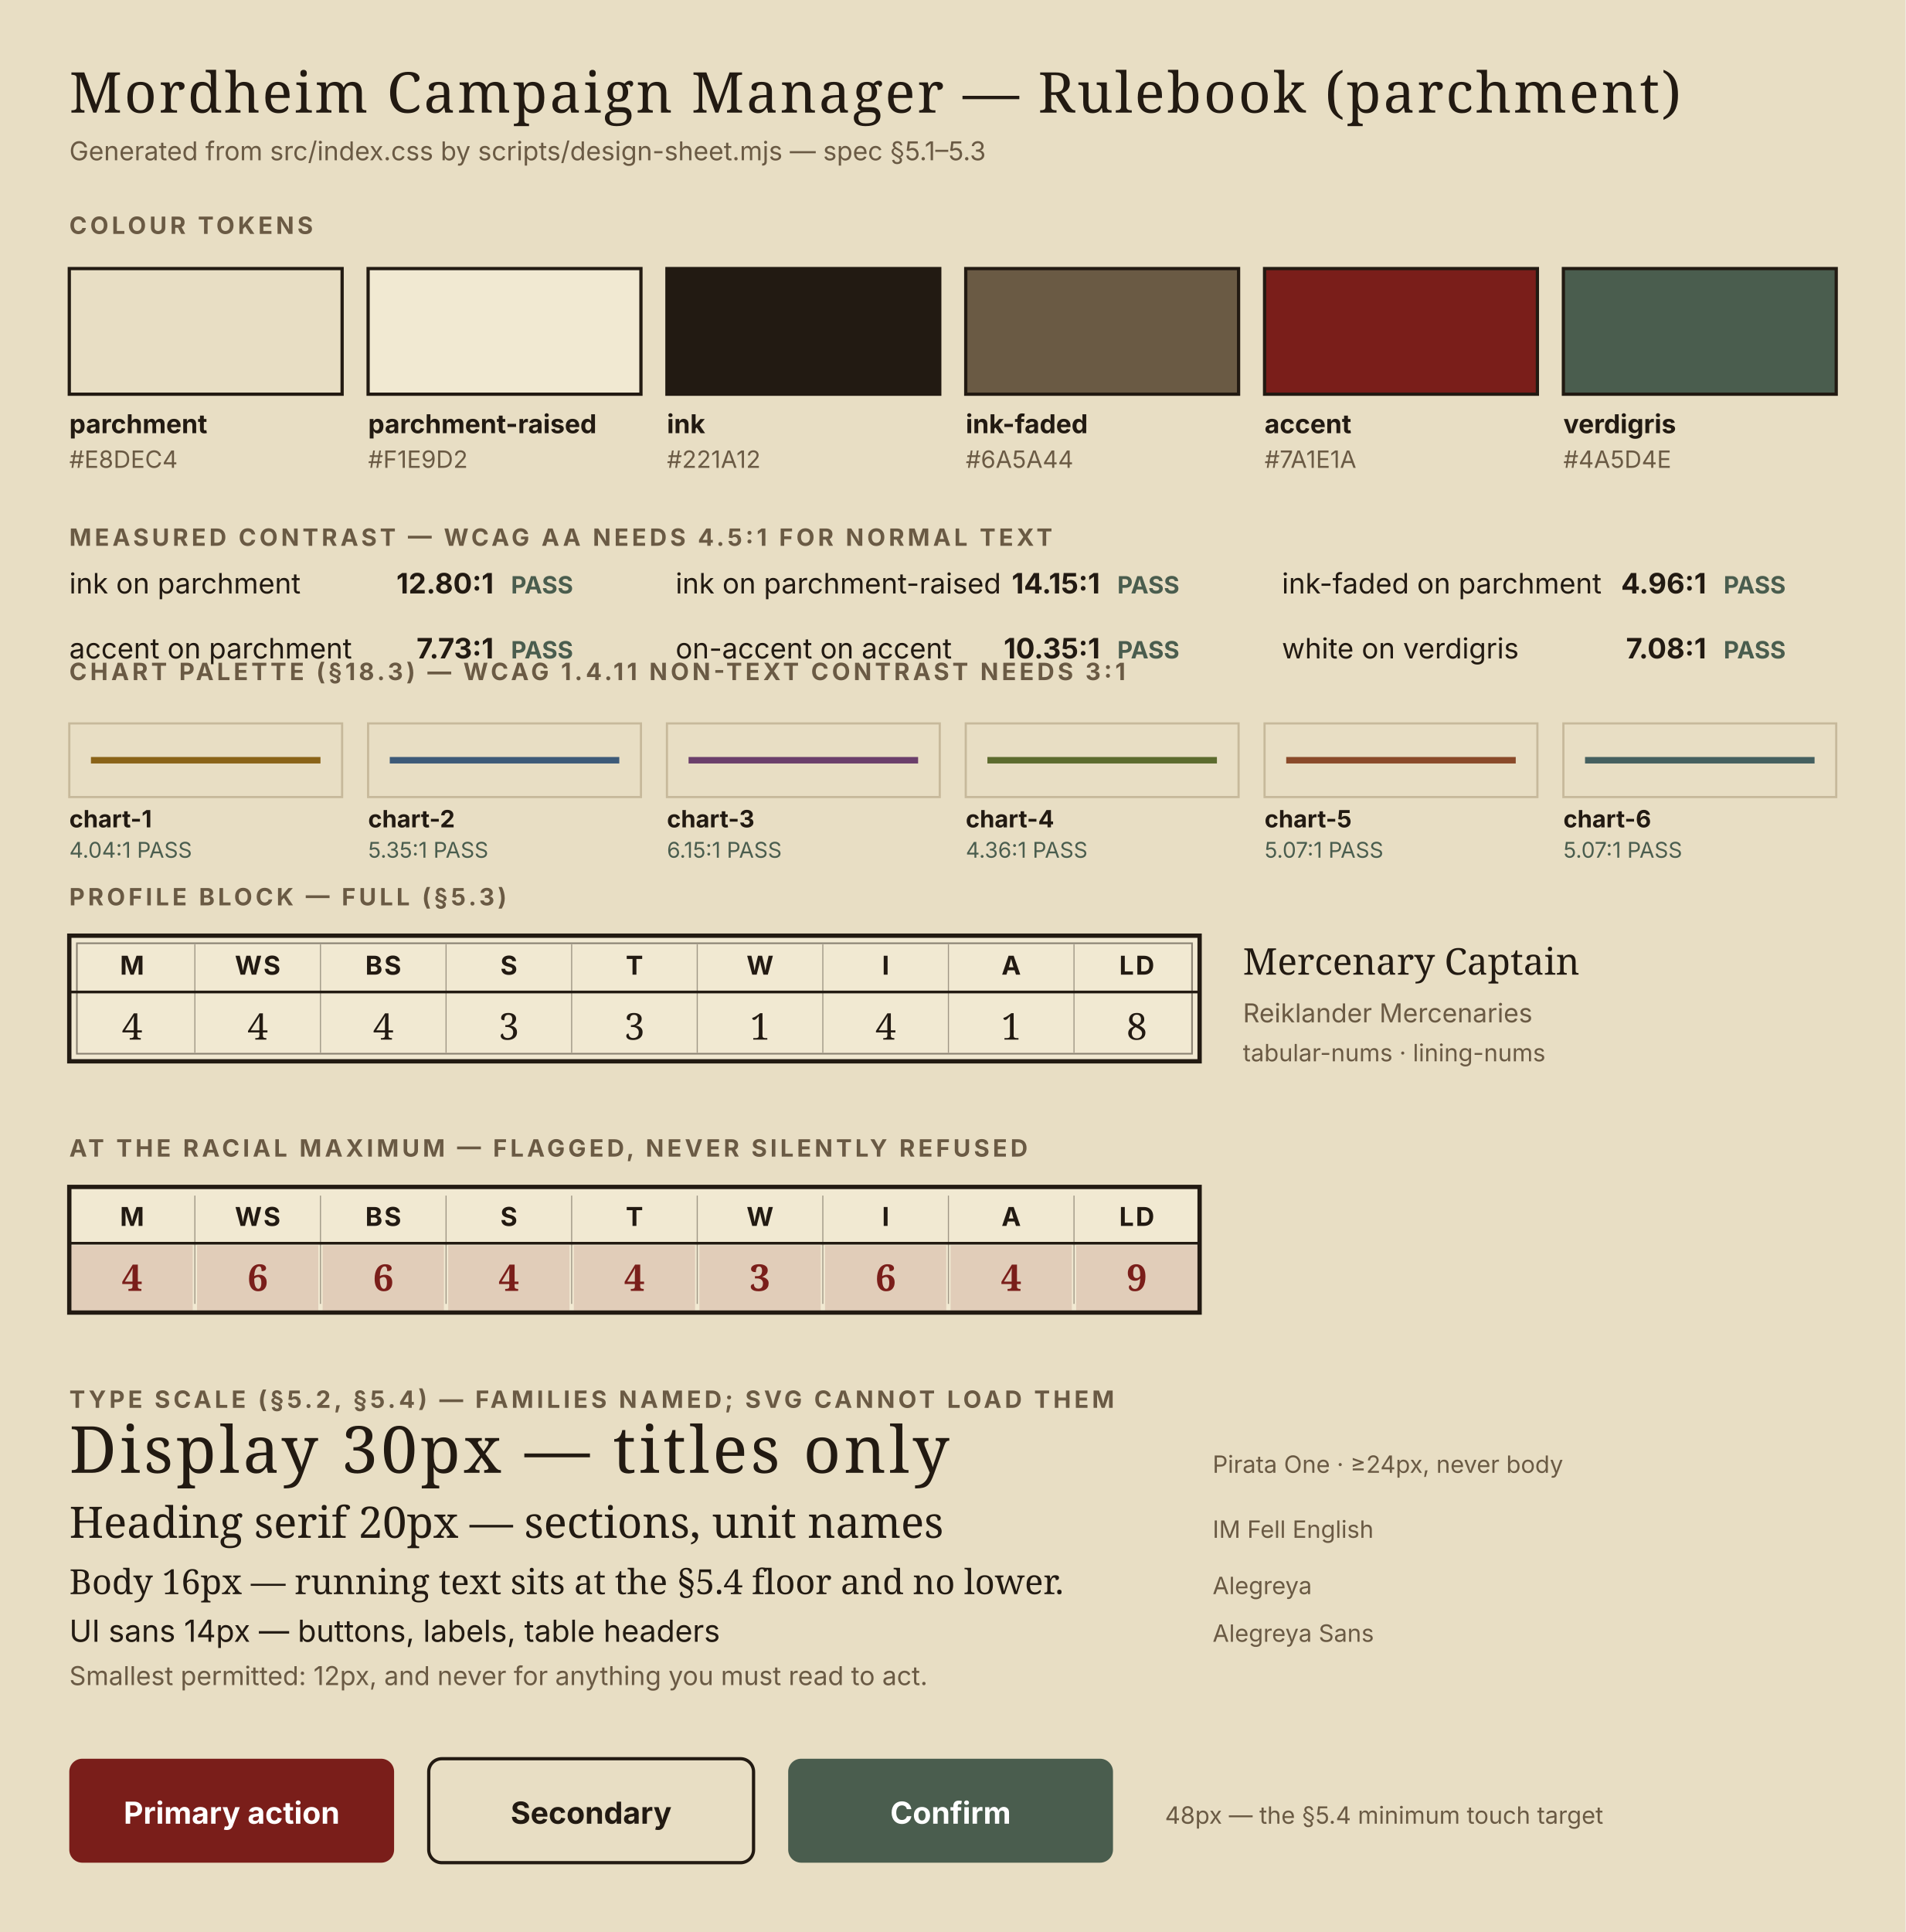
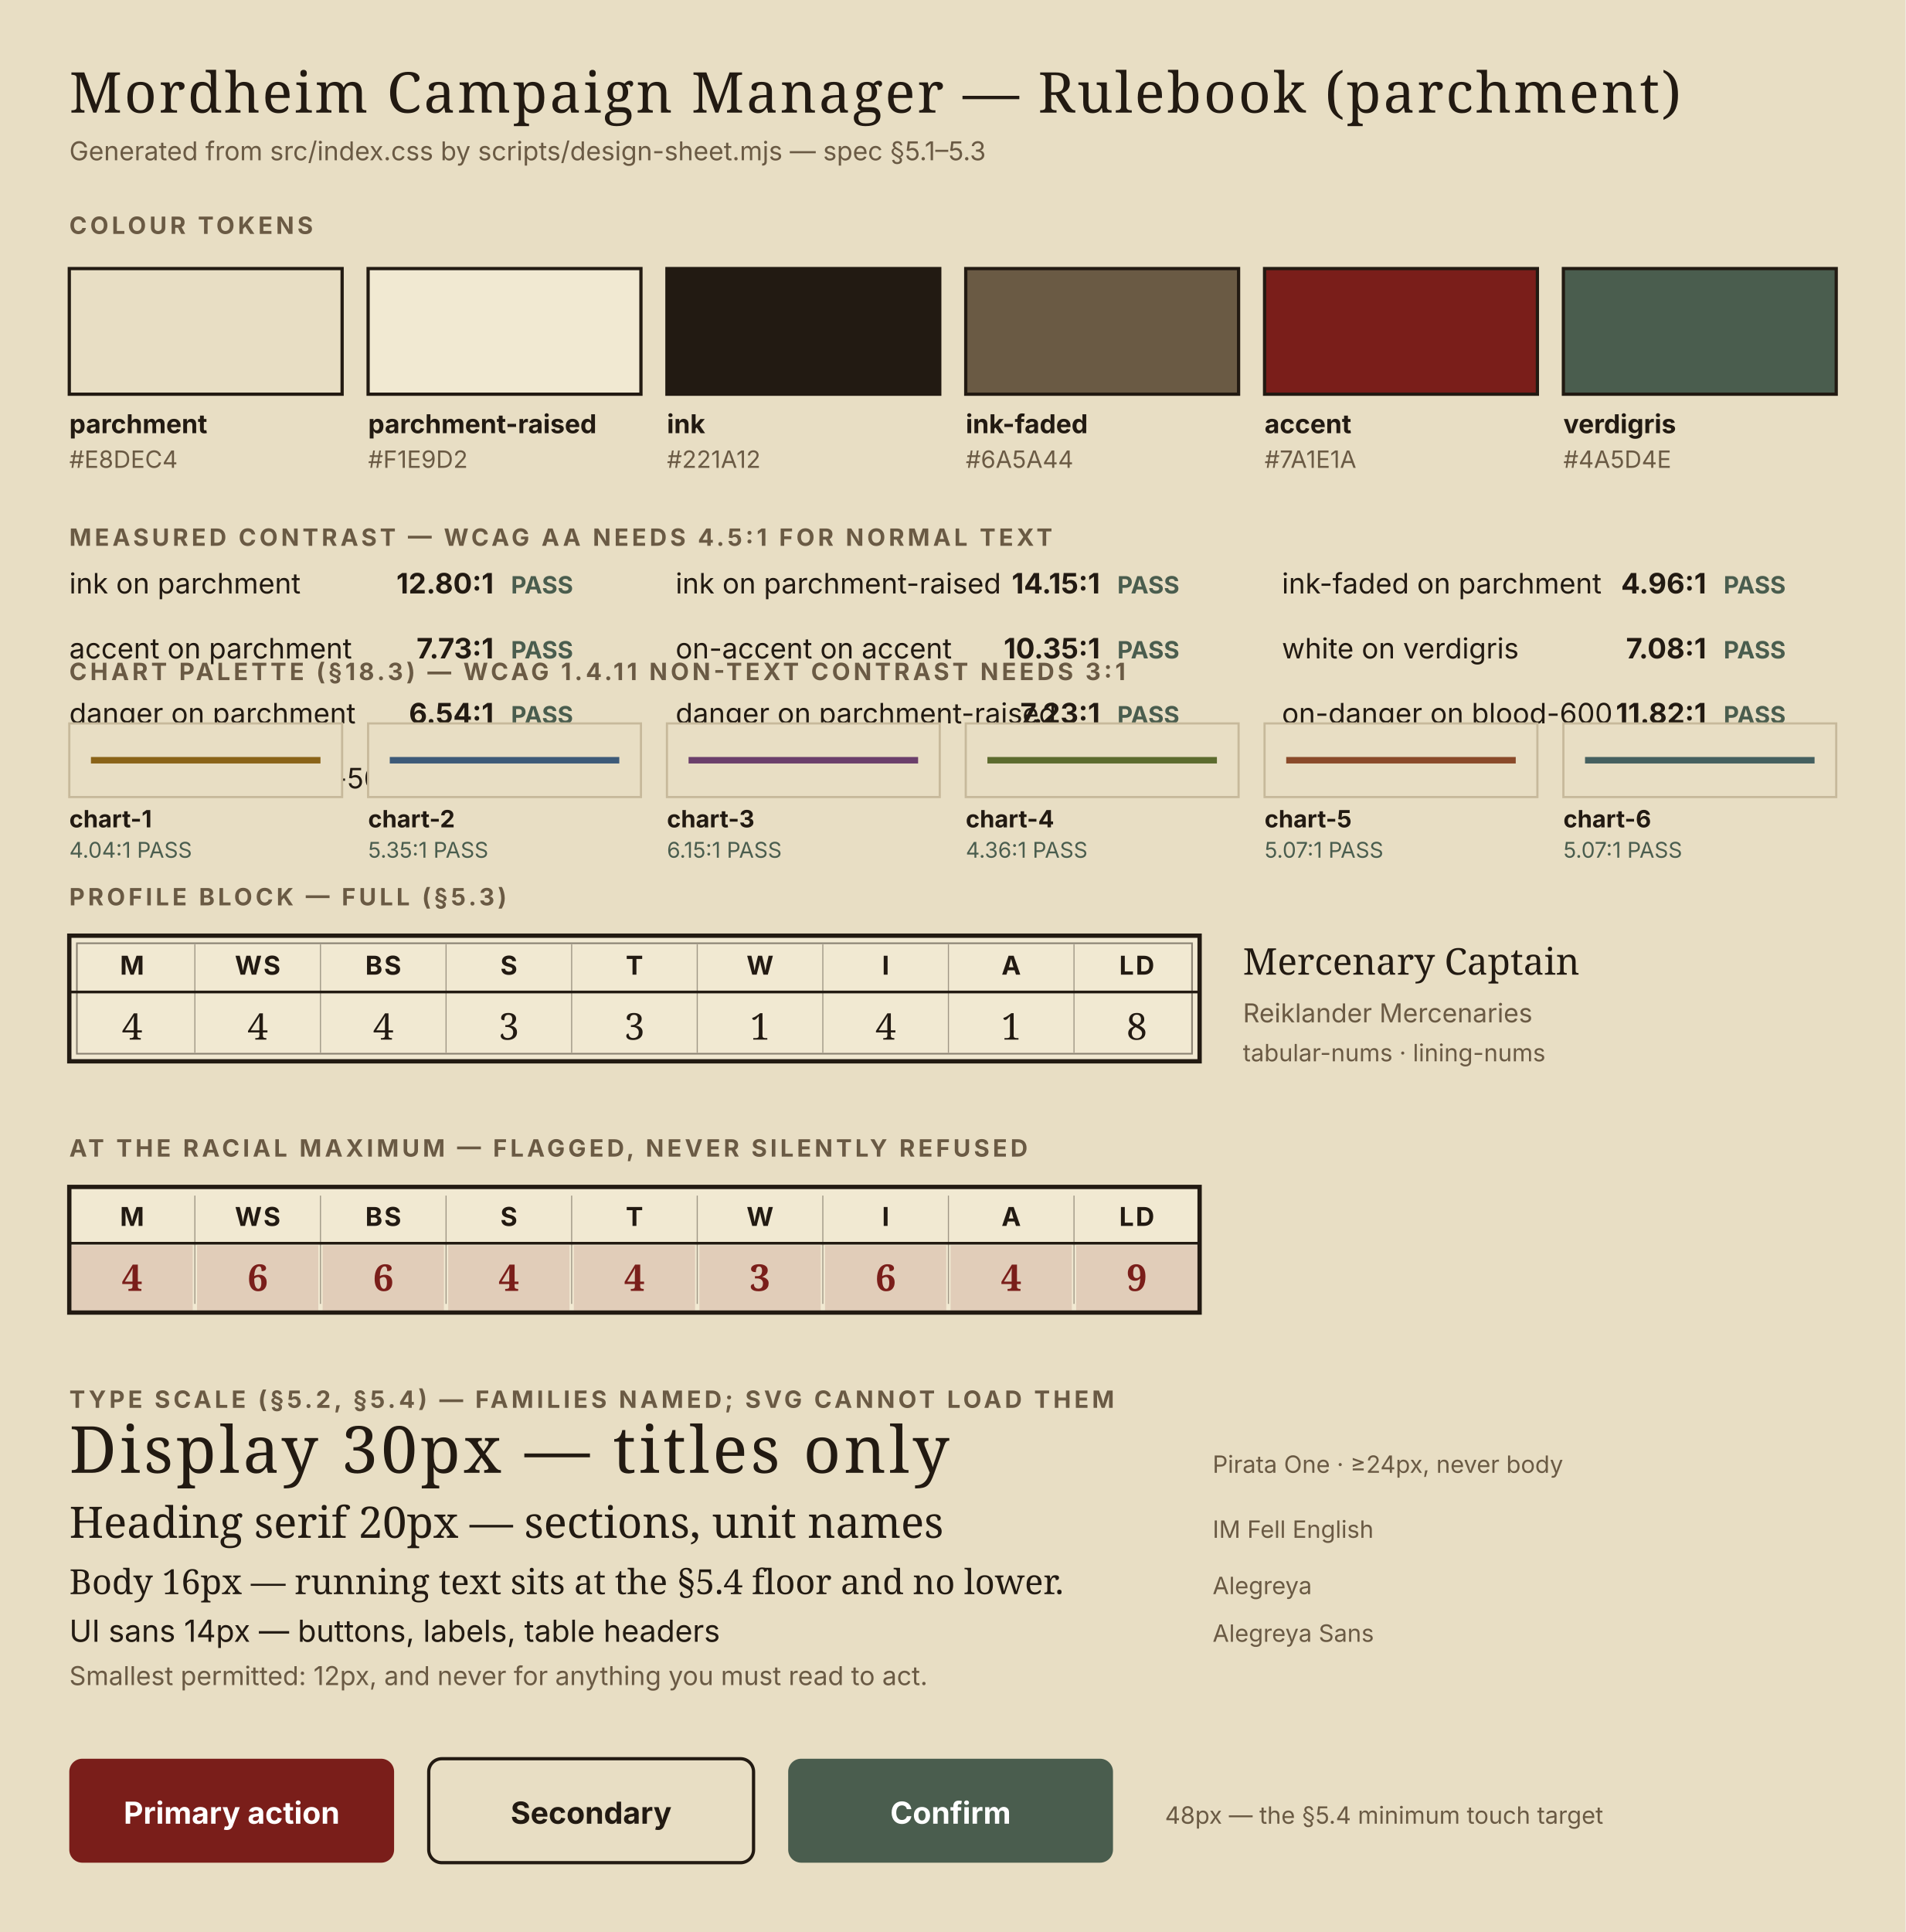
<svg xmlns="http://www.w3.org/2000/svg" viewBox="0 0 880 892" width="880" height="892" role="img" aria-label="Rulebook (parchment) design tokens, profile block and type scale">
  <rect width="880" height="892" fill="#E8DEC4" />
  <text x="32" y="52" font-family="Georgia, serif" font-size="26" font-weight="normal" font-style="normal" fill="#221A12" text-anchor="start" letter-spacing="1">Mordheim Campaign Manager — Rulebook (parchment)</text>
  <text x="32" y="74" font-family="system-ui, -apple-system, Segoe UI, sans-serif" font-size="12" font-weight="normal" font-style="normal" fill="#6A5A44" text-anchor="start" letter-spacing="0">Generated from src/index.css by scripts/design-sheet.mjs — spec §5.1–5.3</text>
  <text x="32" y="108" font-family="system-ui, -apple-system, Segoe UI, sans-serif" font-size="11" font-weight="bold" font-style="normal" fill="#6A5A44" text-anchor="start" letter-spacing="1.5">COLOUR TOKENS</text>
  <rect x="32" y="124" width="126" height="58" fill="#E8DEC4" stroke="#221A12" stroke-width="1.5" />
  <text x="32" y="200" font-family="system-ui, -apple-system, Segoe UI, sans-serif" font-size="12" font-weight="bold" font-style="normal" fill="#221A12" text-anchor="start" letter-spacing="0">parchment</text>
  <text x="32" y="216" font-family="system-ui, -apple-system, Segoe UI, sans-serif" font-size="11" font-weight="normal" font-style="normal" fill="#6A5A44" text-anchor="start" letter-spacing="0">#E8DEC4</text>
  <rect x="170" y="124" width="126" height="58" fill="#F1E9D2" stroke="#221A12" stroke-width="1.5" />
  <text x="170" y="200" font-family="system-ui, -apple-system, Segoe UI, sans-serif" font-size="12" font-weight="bold" font-style="normal" fill="#221A12" text-anchor="start" letter-spacing="0">parchment-raised</text>
  <text x="170" y="216" font-family="system-ui, -apple-system, Segoe UI, sans-serif" font-size="11" font-weight="normal" font-style="normal" fill="#6A5A44" text-anchor="start" letter-spacing="0">#F1E9D2</text>
  <rect x="308" y="124" width="126" height="58" fill="#221A12" stroke="#221A12" stroke-width="1.5" />
  <text x="308" y="200" font-family="system-ui, -apple-system, Segoe UI, sans-serif" font-size="12" font-weight="bold" font-style="normal" fill="#221A12" text-anchor="start" letter-spacing="0">ink</text>
  <text x="308" y="216" font-family="system-ui, -apple-system, Segoe UI, sans-serif" font-size="11" font-weight="normal" font-style="normal" fill="#6A5A44" text-anchor="start" letter-spacing="0">#221A12</text>
  <rect x="446" y="124" width="126" height="58" fill="#6A5A44" stroke="#221A12" stroke-width="1.5" />
  <text x="446" y="200" font-family="system-ui, -apple-system, Segoe UI, sans-serif" font-size="12" font-weight="bold" font-style="normal" fill="#221A12" text-anchor="start" letter-spacing="0">ink-faded</text>
  <text x="446" y="216" font-family="system-ui, -apple-system, Segoe UI, sans-serif" font-size="11" font-weight="normal" font-style="normal" fill="#6A5A44" text-anchor="start" letter-spacing="0">#6A5A44</text>
  <rect x="584" y="124" width="126" height="58" fill="#7A1E1A" stroke="#221A12" stroke-width="1.5" />
  <text x="584" y="200" font-family="system-ui, -apple-system, Segoe UI, sans-serif" font-size="12" font-weight="bold" font-style="normal" fill="#221A12" text-anchor="start" letter-spacing="0">accent</text>
  <text x="584" y="216" font-family="system-ui, -apple-system, Segoe UI, sans-serif" font-size="11" font-weight="normal" font-style="normal" fill="#6A5A44" text-anchor="start" letter-spacing="0">#7A1E1A</text>
  <rect x="722" y="124" width="126" height="58" fill="#4A5D4E" stroke="#221A12" stroke-width="1.5" />
  <text x="722" y="200" font-family="system-ui, -apple-system, Segoe UI, sans-serif" font-size="12" font-weight="bold" font-style="normal" fill="#221A12" text-anchor="start" letter-spacing="0">verdigris</text>
  <text x="722" y="216" font-family="system-ui, -apple-system, Segoe UI, sans-serif" font-size="11" font-weight="normal" font-style="normal" fill="#6A5A44" text-anchor="start" letter-spacing="0">#4A5D4E</text>
  <text x="32" y="252" font-family="system-ui, -apple-system, Segoe UI, sans-serif" font-size="11" font-weight="bold" font-style="normal" fill="#6A5A44" text-anchor="start" letter-spacing="1.5">MEASURED CONTRAST — WCAG AA NEEDS 4.5:1 FOR NORMAL TEXT</text>
  <text x="32" y="274" font-family="system-ui, -apple-system, Segoe UI, sans-serif" font-size="13" font-weight="normal" font-style="normal" fill="#221A12" text-anchor="start" letter-spacing="0">ink on parchment</text>
  <text x="228" y="274" font-family="system-ui, -apple-system, Segoe UI, sans-serif" font-size="13" font-weight="bold" font-style="normal" fill="#221A12" text-anchor="end" letter-spacing="0">12.80:1</text>
  <text x="236" y="274" font-family="system-ui, -apple-system, Segoe UI, sans-serif" font-size="11" font-weight="bold" font-style="normal" fill="#4A5D4E" text-anchor="start" letter-spacing="0">PASS</text>
  <text x="312" y="274" font-family="system-ui, -apple-system, Segoe UI, sans-serif" font-size="13" font-weight="normal" font-style="normal" fill="#221A12" text-anchor="start" letter-spacing="0">ink on parchment-raised</text>
  <text x="508" y="274" font-family="system-ui, -apple-system, Segoe UI, sans-serif" font-size="13" font-weight="bold" font-style="normal" fill="#221A12" text-anchor="end" letter-spacing="0">14.15:1</text>
  <text x="516" y="274" font-family="system-ui, -apple-system, Segoe UI, sans-serif" font-size="11" font-weight="bold" font-style="normal" fill="#4A5D4E" text-anchor="start" letter-spacing="0">PASS</text>
  <text x="592" y="274" font-family="system-ui, -apple-system, Segoe UI, sans-serif" font-size="13" font-weight="normal" font-style="normal" fill="#221A12" text-anchor="start" letter-spacing="0">ink-faded on parchment</text>
  <text x="788" y="274" font-family="system-ui, -apple-system, Segoe UI, sans-serif" font-size="13" font-weight="bold" font-style="normal" fill="#221A12" text-anchor="end" letter-spacing="0">4.96:1</text>
  <text x="796" y="274" font-family="system-ui, -apple-system, Segoe UI, sans-serif" font-size="11" font-weight="bold" font-style="normal" fill="#4A5D4E" text-anchor="start" letter-spacing="0">PASS</text>
  <text x="32" y="304" font-family="system-ui, -apple-system, Segoe UI, sans-serif" font-size="13" font-weight="normal" font-style="normal" fill="#221A12" text-anchor="start" letter-spacing="0">accent on parchment</text>
  <text x="228" y="304" font-family="system-ui, -apple-system, Segoe UI, sans-serif" font-size="13" font-weight="bold" font-style="normal" fill="#221A12" text-anchor="end" letter-spacing="0">7.73:1</text>
  <text x="236" y="304" font-family="system-ui, -apple-system, Segoe UI, sans-serif" font-size="11" font-weight="bold" font-style="normal" fill="#4A5D4E" text-anchor="start" letter-spacing="0">PASS</text>
  <text x="312" y="304" font-family="system-ui, -apple-system, Segoe UI, sans-serif" font-size="13" font-weight="normal" font-style="normal" fill="#221A12" text-anchor="start" letter-spacing="0">on-accent on accent</text>
  <text x="508" y="304" font-family="system-ui, -apple-system, Segoe UI, sans-serif" font-size="13" font-weight="bold" font-style="normal" fill="#221A12" text-anchor="end" letter-spacing="0">10.35:1</text>
  <text x="516" y="304" font-family="system-ui, -apple-system, Segoe UI, sans-serif" font-size="11" font-weight="bold" font-style="normal" fill="#4A5D4E" text-anchor="start" letter-spacing="0">PASS</text>
  <text x="592" y="304" font-family="system-ui, -apple-system, Segoe UI, sans-serif" font-size="13" font-weight="normal" font-style="normal" fill="#221A12" text-anchor="start" letter-spacing="0">white on verdigris</text>
  <text x="788" y="304" font-family="system-ui, -apple-system, Segoe UI, sans-serif" font-size="13" font-weight="bold" font-style="normal" fill="#221A12" text-anchor="end" letter-spacing="0">7.08:1</text>
  <text x="796" y="304" font-family="system-ui, -apple-system, Segoe UI, sans-serif" font-size="11" font-weight="bold" font-style="normal" fill="#4A5D4E" text-anchor="start" letter-spacing="0">PASS</text>
+   <text x="32" y="334" font-family="system-ui, -apple-system, Segoe UI, sans-serif" font-size="13" font-weight="normal" font-style="normal" fill="#221A12" text-anchor="start" letter-spacing="0">danger on parchment</text>
+   <text x="228" y="334" font-family="system-ui, -apple-system, Segoe UI, sans-serif" font-size="13" font-weight="bold" font-style="normal" fill="#221A12" text-anchor="end" letter-spacing="0">6.54:1</text>
+   <text x="236" y="334" font-family="system-ui, -apple-system, Segoe UI, sans-serif" font-size="11" font-weight="bold" font-style="normal" fill="#4A5D4E" text-anchor="start" letter-spacing="0">PASS</text>
+   <text x="312" y="334" font-family="system-ui, -apple-system, Segoe UI, sans-serif" font-size="13" font-weight="normal" font-style="normal" fill="#221A12" text-anchor="start" letter-spacing="0">danger on parchment-raised</text>
+   <text x="508" y="334" font-family="system-ui, -apple-system, Segoe UI, sans-serif" font-size="13" font-weight="bold" font-style="normal" fill="#221A12" text-anchor="end" letter-spacing="0">7.23:1</text>
+   <text x="516" y="334" font-family="system-ui, -apple-system, Segoe UI, sans-serif" font-size="11" font-weight="bold" font-style="normal" fill="#4A5D4E" text-anchor="start" letter-spacing="0">PASS</text>
+   <text x="592" y="334" font-family="system-ui, -apple-system, Segoe UI, sans-serif" font-size="13" font-weight="normal" font-style="normal" fill="#221A12" text-anchor="start" letter-spacing="0">on-danger on blood-600</text>
+   <text x="788" y="334" font-family="system-ui, -apple-system, Segoe UI, sans-serif" font-size="13" font-weight="bold" font-style="normal" fill="#221A12" text-anchor="end" letter-spacing="0">11.82:1</text>
+   <text x="796" y="334" font-family="system-ui, -apple-system, Segoe UI, sans-serif" font-size="11" font-weight="bold" font-style="normal" fill="#4A5D4E" text-anchor="start" letter-spacing="0">PASS</text>
+   <text x="32" y="364" font-family="system-ui, -apple-system, Segoe UI, sans-serif" font-size="13" font-weight="normal" font-style="normal" fill="#221A12" text-anchor="start" letter-spacing="0">on-danger on blood-500</text>
+   <text x="228" y="364" font-family="system-ui, -apple-system, Segoe UI, sans-serif" font-size="13" font-weight="bold" font-style="normal" fill="#221A12" text-anchor="end" letter-spacing="0">8.77:1</text>
+   <text x="236" y="364" font-family="system-ui, -apple-system, Segoe UI, sans-serif" font-size="11" font-weight="bold" font-style="normal" fill="#4A5D4E" text-anchor="start" letter-spacing="0">PASS</text>
  <text x="32" y="314" font-family="system-ui, -apple-system, Segoe UI, sans-serif" font-size="11" font-weight="bold" font-style="normal" fill="#6A5A44" text-anchor="start" letter-spacing="1.5">CHART PALETTE (§18.3) — WCAG 1.4.11 NON-TEXT CONTRAST NEEDS 3:1</text>
  <rect x="32" y="334" width="126" height="34" fill="#E8DEC4" stroke="#C7B99B" stroke-width="1" />
  <line x1="42" y1="351" x2="148" y2="351" stroke="#8A6318" stroke-width="3" />
  <text x="32" y="382" font-family="system-ui, -apple-system, Segoe UI, sans-serif" font-size="11" font-weight="bold" font-style="normal" fill="#221A12" text-anchor="start" letter-spacing="0">chart-1</text>
  <text x="32" y="396" font-family="system-ui, -apple-system, Segoe UI, sans-serif" font-size="10" font-weight="normal" font-style="normal" fill="#4A5D4E" text-anchor="start" letter-spacing="0">4.04:1 PASS</text>
  <rect x="170" y="334" width="126" height="34" fill="#E8DEC4" stroke="#C7B99B" stroke-width="1" />
  <line x1="180" y1="351" x2="286" y2="351" stroke="#3D5A78" stroke-width="3" />
  <text x="170" y="382" font-family="system-ui, -apple-system, Segoe UI, sans-serif" font-size="11" font-weight="bold" font-style="normal" fill="#221A12" text-anchor="start" letter-spacing="0">chart-2</text>
  <text x="170" y="396" font-family="system-ui, -apple-system, Segoe UI, sans-serif" font-size="10" font-weight="normal" font-style="normal" fill="#4A5D4E" text-anchor="start" letter-spacing="0">5.35:1 PASS</text>
  <rect x="308" y="334" width="126" height="34" fill="#E8DEC4" stroke="#C7B99B" stroke-width="1" />
  <line x1="318" y1="351" x2="424" y2="351" stroke="#6B3F6B" stroke-width="3" />
  <text x="308" y="382" font-family="system-ui, -apple-system, Segoe UI, sans-serif" font-size="11" font-weight="bold" font-style="normal" fill="#221A12" text-anchor="start" letter-spacing="0">chart-3</text>
  <text x="308" y="396" font-family="system-ui, -apple-system, Segoe UI, sans-serif" font-size="10" font-weight="normal" font-style="normal" fill="#4A5D4E" text-anchor="start" letter-spacing="0">6.15:1 PASS</text>
  <rect x="446" y="334" width="126" height="34" fill="#E8DEC4" stroke="#C7B99B" stroke-width="1" />
  <line x1="456" y1="351" x2="562" y2="351" stroke="#5C6B2E" stroke-width="3" />
  <text x="446" y="382" font-family="system-ui, -apple-system, Segoe UI, sans-serif" font-size="11" font-weight="bold" font-style="normal" fill="#221A12" text-anchor="start" letter-spacing="0">chart-4</text>
  <text x="446" y="396" font-family="system-ui, -apple-system, Segoe UI, sans-serif" font-size="10" font-weight="normal" font-style="normal" fill="#4A5D4E" text-anchor="start" letter-spacing="0">4.36:1 PASS</text>
  <rect x="584" y="334" width="126" height="34" fill="#E8DEC4" stroke="#C7B99B" stroke-width="1" />
  <line x1="594" y1="351" x2="700" y2="351" stroke="#8A4A2A" stroke-width="3" />
  <text x="584" y="382" font-family="system-ui, -apple-system, Segoe UI, sans-serif" font-size="11" font-weight="bold" font-style="normal" fill="#221A12" text-anchor="start" letter-spacing="0">chart-5</text>
  <text x="584" y="396" font-family="system-ui, -apple-system, Segoe UI, sans-serif" font-size="10" font-weight="normal" font-style="normal" fill="#4A5D4E" text-anchor="start" letter-spacing="0">5.07:1 PASS</text>
  <rect x="722" y="334" width="126" height="34" fill="#E8DEC4" stroke="#C7B99B" stroke-width="1" />
  <line x1="732" y1="351" x2="838" y2="351" stroke="#45605F" stroke-width="3" />
  <text x="722" y="382" font-family="system-ui, -apple-system, Segoe UI, sans-serif" font-size="11" font-weight="bold" font-style="normal" fill="#221A12" text-anchor="start" letter-spacing="0">chart-6</text>
  <text x="722" y="396" font-family="system-ui, -apple-system, Segoe UI, sans-serif" font-size="10" font-weight="normal" font-style="normal" fill="#4A5D4E" text-anchor="start" letter-spacing="0">5.07:1 PASS</text>
  <text x="32" y="418" font-family="system-ui, -apple-system, Segoe UI, sans-serif" font-size="11" font-weight="bold" font-style="normal" fill="#6A5A44" text-anchor="start" letter-spacing="1.5">PROFILE BLOCK — FULL (§5.3)</text>
  <rect x="32" y="432" width="522" height="58" fill="#F1E9D2" stroke="#221A12" stroke-width="2" />
  <rect x="35.5" y="435.5" width="515" height="51" fill="none" stroke="#221A12" stroke-width="0.75" opacity="0.5" />
  <line x1="32" y1="458" x2="554" y2="458" stroke="#221A12" stroke-width="1.25" />
  <text x="61" y="450" font-family="system-ui, -apple-system, Segoe UI, sans-serif" font-size="12" font-weight="bold" font-style="normal" fill="#221A12" text-anchor="middle" letter-spacing="0.8">M</text>
  <text x="61" y="480" font-family="Georgia, serif" font-size="17" font-weight="normal" font-style="normal" fill="#221A12" text-anchor="middle" letter-spacing="0">4</text>
  <line x1="90" y1="436" x2="90" y2="486" stroke="#221A12" stroke-width="0.5" opacity="0.4" />
  <text x="119" y="450" font-family="system-ui, -apple-system, Segoe UI, sans-serif" font-size="12" font-weight="bold" font-style="normal" fill="#221A12" text-anchor="middle" letter-spacing="0.8">WS</text>
  <text x="119" y="480" font-family="Georgia, serif" font-size="17" font-weight="normal" font-style="normal" fill="#221A12" text-anchor="middle" letter-spacing="0">4</text>
  <line x1="148" y1="436" x2="148" y2="486" stroke="#221A12" stroke-width="0.5" opacity="0.4" />
  <text x="177" y="450" font-family="system-ui, -apple-system, Segoe UI, sans-serif" font-size="12" font-weight="bold" font-style="normal" fill="#221A12" text-anchor="middle" letter-spacing="0.8">BS</text>
  <text x="177" y="480" font-family="Georgia, serif" font-size="17" font-weight="normal" font-style="normal" fill="#221A12" text-anchor="middle" letter-spacing="0">4</text>
  <line x1="206" y1="436" x2="206" y2="486" stroke="#221A12" stroke-width="0.5" opacity="0.4" />
  <text x="235" y="450" font-family="system-ui, -apple-system, Segoe UI, sans-serif" font-size="12" font-weight="bold" font-style="normal" fill="#221A12" text-anchor="middle" letter-spacing="0.8">S</text>
  <text x="235" y="480" font-family="Georgia, serif" font-size="17" font-weight="normal" font-style="normal" fill="#221A12" text-anchor="middle" letter-spacing="0">3</text>
  <line x1="264" y1="436" x2="264" y2="486" stroke="#221A12" stroke-width="0.5" opacity="0.4" />
  <text x="293" y="450" font-family="system-ui, -apple-system, Segoe UI, sans-serif" font-size="12" font-weight="bold" font-style="normal" fill="#221A12" text-anchor="middle" letter-spacing="0.8">T</text>
  <text x="293" y="480" font-family="Georgia, serif" font-size="17" font-weight="normal" font-style="normal" fill="#221A12" text-anchor="middle" letter-spacing="0">3</text>
  <line x1="322" y1="436" x2="322" y2="486" stroke="#221A12" stroke-width="0.5" opacity="0.4" />
  <text x="351" y="450" font-family="system-ui, -apple-system, Segoe UI, sans-serif" font-size="12" font-weight="bold" font-style="normal" fill="#221A12" text-anchor="middle" letter-spacing="0.8">W</text>
  <text x="351" y="480" font-family="Georgia, serif" font-size="17" font-weight="normal" font-style="normal" fill="#221A12" text-anchor="middle" letter-spacing="0">1</text>
  <line x1="380" y1="436" x2="380" y2="486" stroke="#221A12" stroke-width="0.5" opacity="0.4" />
  <text x="409" y="450" font-family="system-ui, -apple-system, Segoe UI, sans-serif" font-size="12" font-weight="bold" font-style="normal" fill="#221A12" text-anchor="middle" letter-spacing="0.8">I</text>
  <text x="409" y="480" font-family="Georgia, serif" font-size="17" font-weight="normal" font-style="normal" fill="#221A12" text-anchor="middle" letter-spacing="0">4</text>
  <line x1="438" y1="436" x2="438" y2="486" stroke="#221A12" stroke-width="0.5" opacity="0.4" />
  <text x="467" y="450" font-family="system-ui, -apple-system, Segoe UI, sans-serif" font-size="12" font-weight="bold" font-style="normal" fill="#221A12" text-anchor="middle" letter-spacing="0.8">A</text>
  <text x="467" y="480" font-family="Georgia, serif" font-size="17" font-weight="normal" font-style="normal" fill="#221A12" text-anchor="middle" letter-spacing="0">1</text>
  <line x1="496" y1="436" x2="496" y2="486" stroke="#221A12" stroke-width="0.5" opacity="0.4" />
  <text x="525" y="450" font-family="system-ui, -apple-system, Segoe UI, sans-serif" font-size="12" font-weight="bold" font-style="normal" fill="#221A12" text-anchor="middle" letter-spacing="0.8">LD</text>
  <text x="525" y="480" font-family="Georgia, serif" font-size="17" font-weight="normal" font-style="normal" fill="#221A12" text-anchor="middle" letter-spacing="0">8</text>
  <text x="574" y="450" font-family="Georgia, serif" font-size="17" font-weight="normal" font-style="normal" fill="#221A12" text-anchor="start" letter-spacing="0">Mercenary Captain</text>
  <text x="574" y="472" font-family="system-ui, -apple-system, Segoe UI, sans-serif" font-size="12" font-weight="normal" font-style="normal" fill="#6A5A44" text-anchor="start" letter-spacing="0">Reiklander Mercenaries</text>
  <text x="574" y="490" font-family="system-ui, -apple-system, Segoe UI, sans-serif" font-size="11" font-weight="normal" font-style="normal" fill="#6A5A44" text-anchor="start" letter-spacing="0">tabular-nums · lining-nums</text>
  <text x="32" y="534" font-family="system-ui, -apple-system, Segoe UI, sans-serif" font-size="11" font-weight="bold" font-style="normal" fill="#6A5A44" text-anchor="start" letter-spacing="1.5">AT THE RACIAL MAXIMUM — FLAGGED, NEVER SILENTLY REFUSED</text>
  <rect x="32" y="548" width="522" height="58" fill="#F1E9D2" stroke="#221A12" stroke-width="2" />
  <line x1="32" y1="574" x2="554" y2="574" stroke="#221A12" stroke-width="1.25" />
  <rect x="33" y="575" width="56" height="30" fill="#7A1E1A" opacity="0.14" />
  <text x="61" y="566" font-family="system-ui, -apple-system, Segoe UI, sans-serif" font-size="12" font-weight="bold" font-style="normal" fill="#221A12" text-anchor="middle" letter-spacing="0.8">M</text>
  <text x="61" y="596" font-family="Georgia, serif" font-size="17" font-weight="bold" font-style="normal" fill="#7A1E1A" text-anchor="middle" letter-spacing="0">4</text>
  <rect x="91" y="575" width="56" height="30" fill="#7A1E1A" opacity="0.14" />
  <line x1="90" y1="552" x2="90" y2="602" stroke="#221A12" stroke-width="0.5" opacity="0.4" />
  <text x="119" y="566" font-family="system-ui, -apple-system, Segoe UI, sans-serif" font-size="12" font-weight="bold" font-style="normal" fill="#221A12" text-anchor="middle" letter-spacing="0.8">WS</text>
  <text x="119" y="596" font-family="Georgia, serif" font-size="17" font-weight="bold" font-style="normal" fill="#7A1E1A" text-anchor="middle" letter-spacing="0">6</text>
  <rect x="149" y="575" width="56" height="30" fill="#7A1E1A" opacity="0.14" />
  <line x1="148" y1="552" x2="148" y2="602" stroke="#221A12" stroke-width="0.5" opacity="0.4" />
  <text x="177" y="566" font-family="system-ui, -apple-system, Segoe UI, sans-serif" font-size="12" font-weight="bold" font-style="normal" fill="#221A12" text-anchor="middle" letter-spacing="0.8">BS</text>
  <text x="177" y="596" font-family="Georgia, serif" font-size="17" font-weight="bold" font-style="normal" fill="#7A1E1A" text-anchor="middle" letter-spacing="0">6</text>
  <rect x="207" y="575" width="56" height="30" fill="#7A1E1A" opacity="0.14" />
  <line x1="206" y1="552" x2="206" y2="602" stroke="#221A12" stroke-width="0.5" opacity="0.4" />
  <text x="235" y="566" font-family="system-ui, -apple-system, Segoe UI, sans-serif" font-size="12" font-weight="bold" font-style="normal" fill="#221A12" text-anchor="middle" letter-spacing="0.8">S</text>
  <text x="235" y="596" font-family="Georgia, serif" font-size="17" font-weight="bold" font-style="normal" fill="#7A1E1A" text-anchor="middle" letter-spacing="0">4</text>
  <rect x="265" y="575" width="56" height="30" fill="#7A1E1A" opacity="0.14" />
  <line x1="264" y1="552" x2="264" y2="602" stroke="#221A12" stroke-width="0.5" opacity="0.4" />
  <text x="293" y="566" font-family="system-ui, -apple-system, Segoe UI, sans-serif" font-size="12" font-weight="bold" font-style="normal" fill="#221A12" text-anchor="middle" letter-spacing="0.8">T</text>
  <text x="293" y="596" font-family="Georgia, serif" font-size="17" font-weight="bold" font-style="normal" fill="#7A1E1A" text-anchor="middle" letter-spacing="0">4</text>
  <rect x="323" y="575" width="56" height="30" fill="#7A1E1A" opacity="0.14" />
  <line x1="322" y1="552" x2="322" y2="602" stroke="#221A12" stroke-width="0.5" opacity="0.4" />
  <text x="351" y="566" font-family="system-ui, -apple-system, Segoe UI, sans-serif" font-size="12" font-weight="bold" font-style="normal" fill="#221A12" text-anchor="middle" letter-spacing="0.8">W</text>
  <text x="351" y="596" font-family="Georgia, serif" font-size="17" font-weight="bold" font-style="normal" fill="#7A1E1A" text-anchor="middle" letter-spacing="0">3</text>
  <rect x="381" y="575" width="56" height="30" fill="#7A1E1A" opacity="0.14" />
  <line x1="380" y1="552" x2="380" y2="602" stroke="#221A12" stroke-width="0.5" opacity="0.4" />
  <text x="409" y="566" font-family="system-ui, -apple-system, Segoe UI, sans-serif" font-size="12" font-weight="bold" font-style="normal" fill="#221A12" text-anchor="middle" letter-spacing="0.8">I</text>
  <text x="409" y="596" font-family="Georgia, serif" font-size="17" font-weight="bold" font-style="normal" fill="#7A1E1A" text-anchor="middle" letter-spacing="0">6</text>
  <rect x="439" y="575" width="56" height="30" fill="#7A1E1A" opacity="0.14" />
  <line x1="438" y1="552" x2="438" y2="602" stroke="#221A12" stroke-width="0.5" opacity="0.4" />
  <text x="467" y="566" font-family="system-ui, -apple-system, Segoe UI, sans-serif" font-size="12" font-weight="bold" font-style="normal" fill="#221A12" text-anchor="middle" letter-spacing="0.8">A</text>
  <text x="467" y="596" font-family="Georgia, serif" font-size="17" font-weight="bold" font-style="normal" fill="#7A1E1A" text-anchor="middle" letter-spacing="0">4</text>
  <rect x="497" y="575" width="56" height="30" fill="#7A1E1A" opacity="0.14" />
  <line x1="496" y1="552" x2="496" y2="602" stroke="#221A12" stroke-width="0.5" opacity="0.4" />
  <text x="525" y="566" font-family="system-ui, -apple-system, Segoe UI, sans-serif" font-size="12" font-weight="bold" font-style="normal" fill="#221A12" text-anchor="middle" letter-spacing="0.8">LD</text>
  <text x="525" y="596" font-family="Georgia, serif" font-size="17" font-weight="bold" font-style="normal" fill="#7A1E1A" text-anchor="middle" letter-spacing="0">9</text>
  <text x="32" y="650" font-family="system-ui, -apple-system, Segoe UI, sans-serif" font-size="11" font-weight="bold" font-style="normal" fill="#6A5A44" text-anchor="start" letter-spacing="1.5">TYPE SCALE (§5.2, §5.4) — FAMILIES NAMED; SVG CANNOT LOAD THEM</text>
  <text x="32" y="680" font-family="Georgia, serif" font-size="30" font-weight="normal" font-style="normal" fill="#221A12" text-anchor="start" letter-spacing="1.5">Display 30px — titles only</text>
  <text x="560" y="680" font-family="system-ui, -apple-system, Segoe UI, sans-serif" font-size="11" font-weight="normal" font-style="normal" fill="#6A5A44" text-anchor="start" letter-spacing="0">Pirata One · ≥24px, never body</text>
  <text x="32" y="710" font-family="Georgia, serif" font-size="20" font-weight="normal" font-style="normal" fill="#221A12" text-anchor="start" letter-spacing="0">Heading serif 20px — sections, unit names</text>
  <text x="560" y="710" font-family="system-ui, -apple-system, Segoe UI, sans-serif" font-size="11" font-weight="normal" font-style="normal" fill="#6A5A44" text-anchor="start" letter-spacing="0">IM Fell English</text>
  <text x="32" y="736" font-family="Georgia, serif" font-size="16" font-weight="normal" font-style="normal" fill="#221A12" text-anchor="start" letter-spacing="0">Body 16px — running text sits at the §5.4 floor and no lower.</text>
  <text x="560" y="736" font-family="system-ui, -apple-system, Segoe UI, sans-serif" font-size="11" font-weight="normal" font-style="normal" fill="#6A5A44" text-anchor="start" letter-spacing="0">Alegreya</text>
  <text x="32" y="758" font-family="system-ui, -apple-system, Segoe UI, sans-serif" font-size="14" font-weight="normal" font-style="normal" fill="#221A12" text-anchor="start" letter-spacing="0">UI sans 14px — buttons, labels, table headers</text>
  <text x="560" y="758" font-family="system-ui, -apple-system, Segoe UI, sans-serif" font-size="11" font-weight="normal" font-style="normal" fill="#6A5A44" text-anchor="start" letter-spacing="0">Alegreya Sans</text>
  <text x="32" y="778" font-family="system-ui, -apple-system, Segoe UI, sans-serif" font-size="12" font-weight="normal" font-style="normal" fill="#6A5A44" text-anchor="start" letter-spacing="0">Smallest permitted: 12px, and never for anything you must read to act.</text>
  <rect x="32" y="812" width="150" height="48" rx="6" fill="#7A1E1A" />
  <text x="107" y="842" font-family="system-ui, -apple-system, Segoe UI, sans-serif" font-size="14" font-weight="bold" font-style="normal" fill="#FFFFFF" text-anchor="middle" letter-spacing="0">Primary action</text>
  <rect x="198" y="812" width="150" height="48" rx="6" fill="none" stroke="#221A12" stroke-width="1.5" />
  <text x="273" y="842" font-family="system-ui, -apple-system, Segoe UI, sans-serif" font-size="14" font-weight="bold" font-style="normal" fill="#221A12" text-anchor="middle" letter-spacing="0">Secondary</text>
  <rect x="364" y="812" width="150" height="48" rx="6" fill="#4A5D4E" />
  <text x="439" y="842" font-family="system-ui, -apple-system, Segoe UI, sans-serif" font-size="14" font-weight="bold" font-style="normal" fill="#FFFFFF" text-anchor="middle" letter-spacing="0">Confirm</text>
  <text x="538" y="842" font-family="system-ui, -apple-system, Segoe UI, sans-serif" font-size="11" font-weight="normal" font-style="normal" fill="#6A5A44" text-anchor="start" letter-spacing="0">48px — the §5.4 minimum touch target</text>
</svg>
